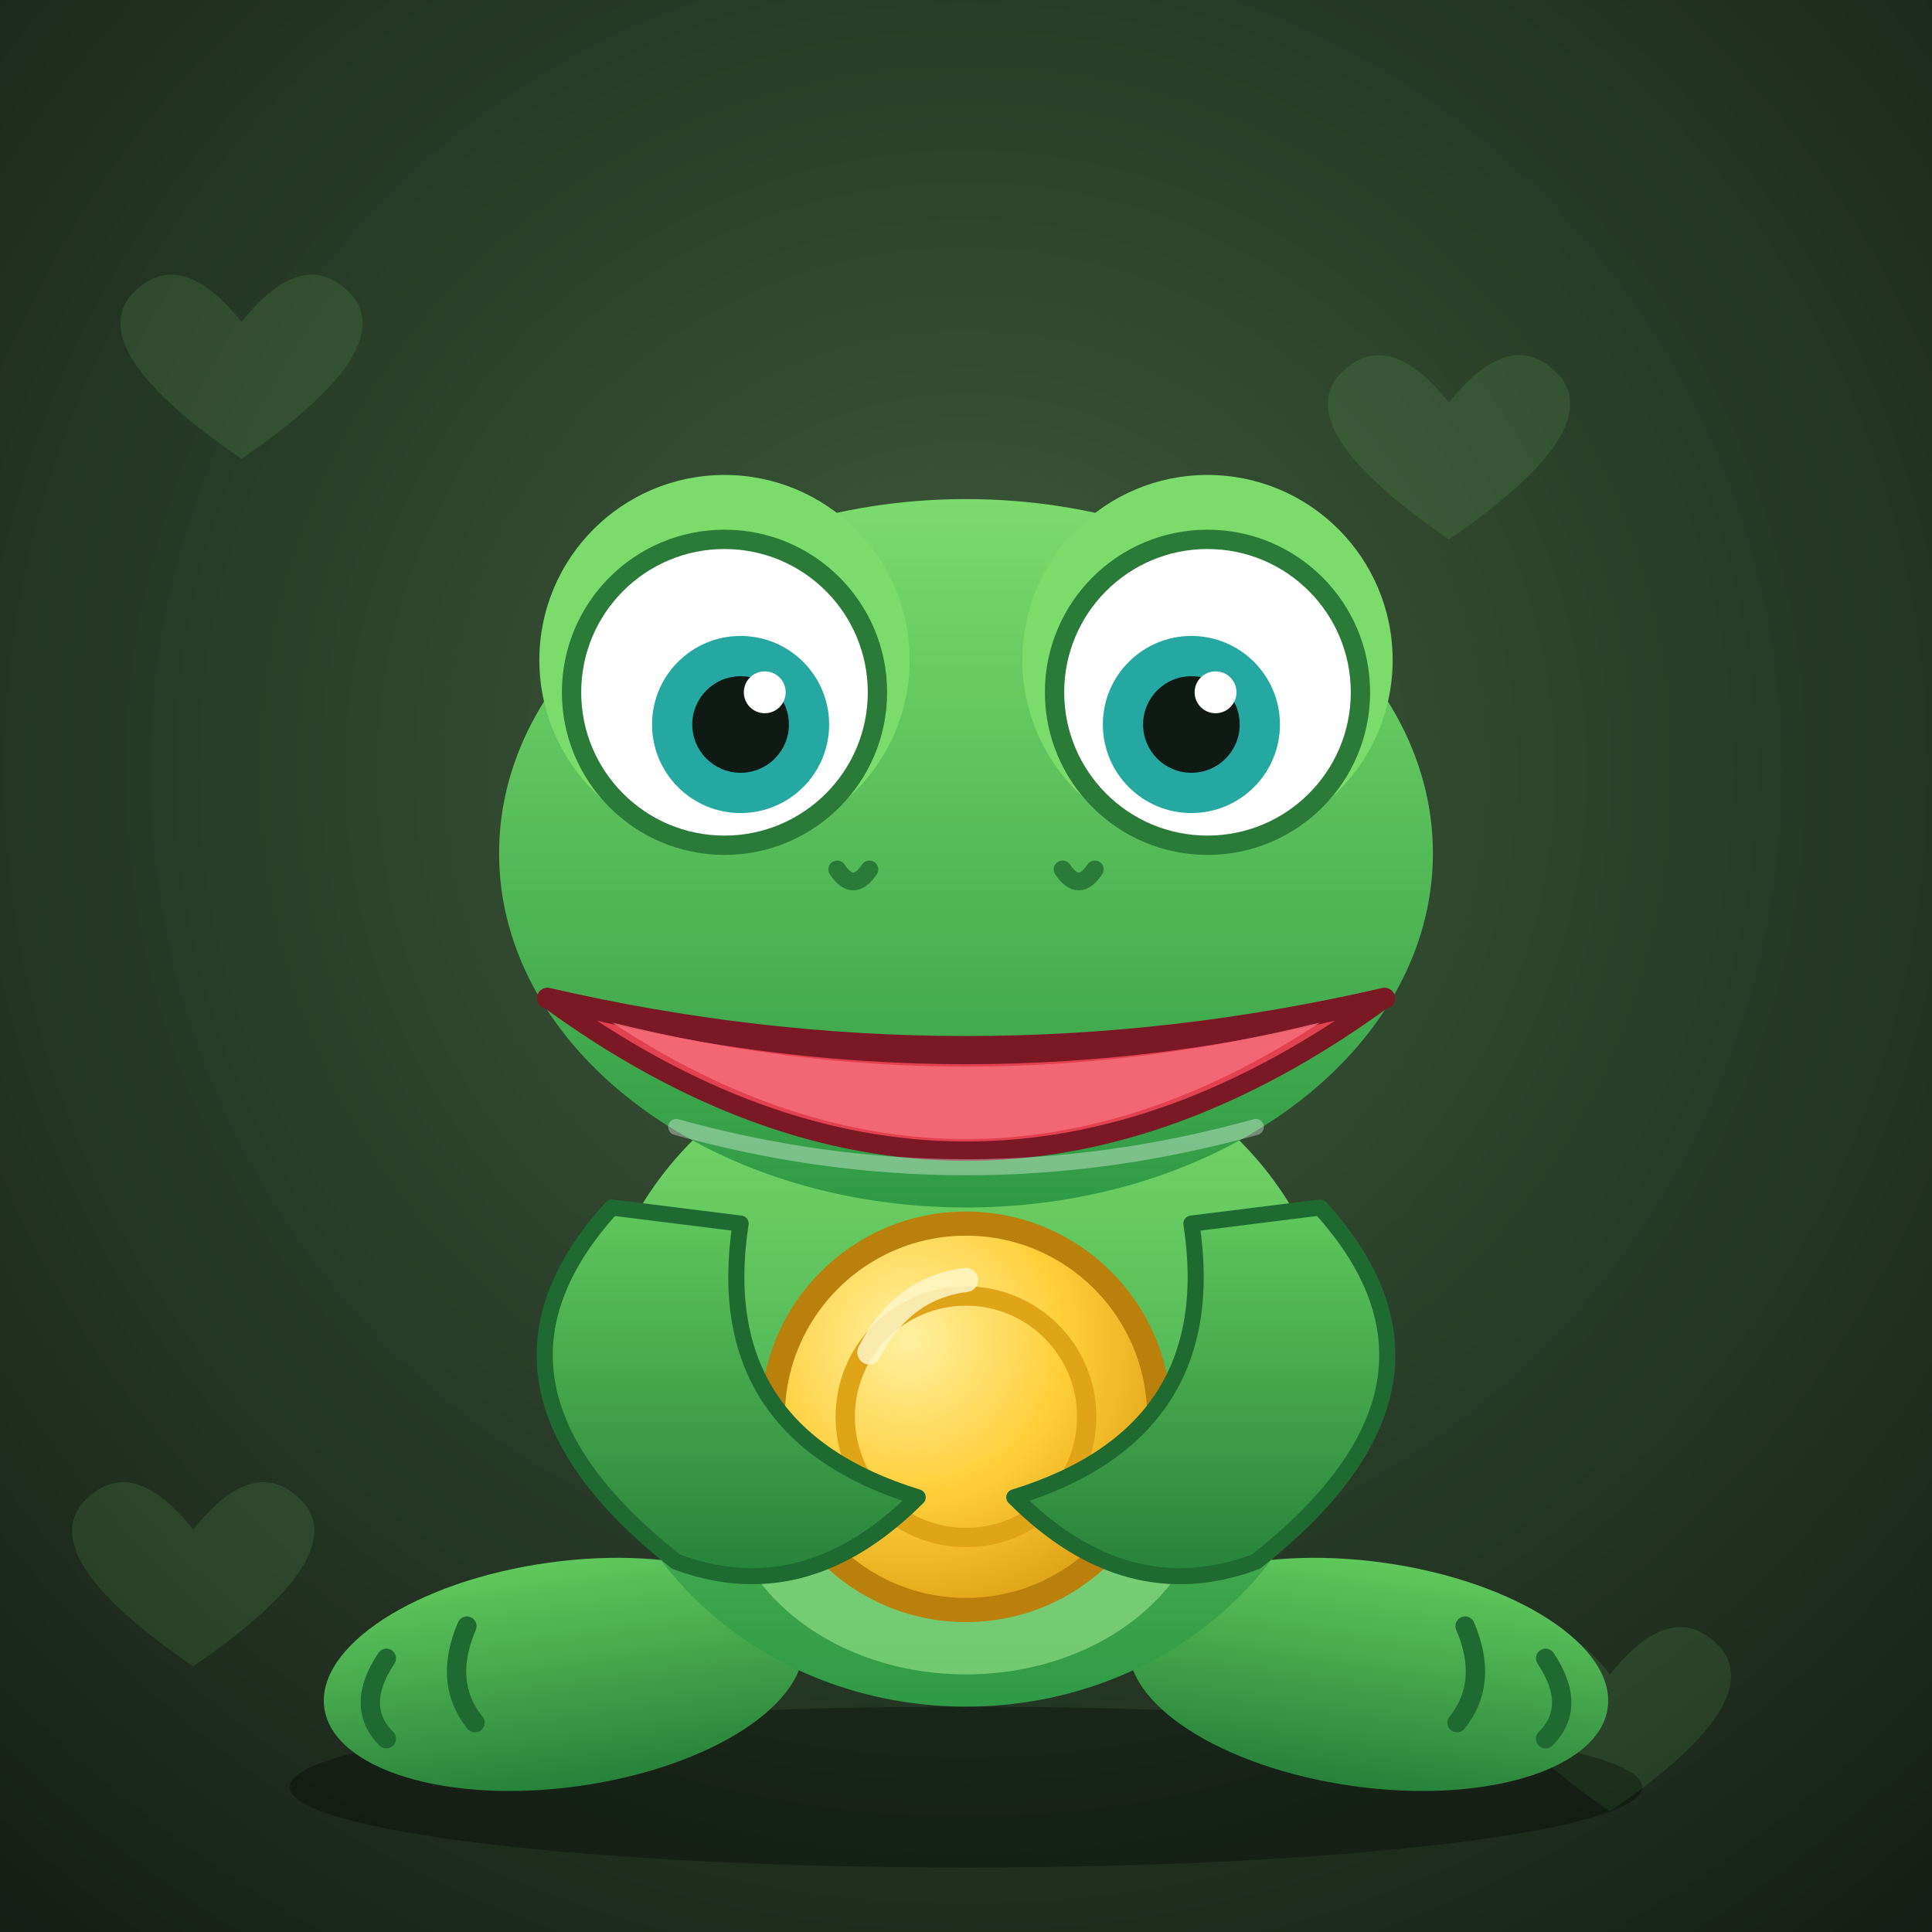
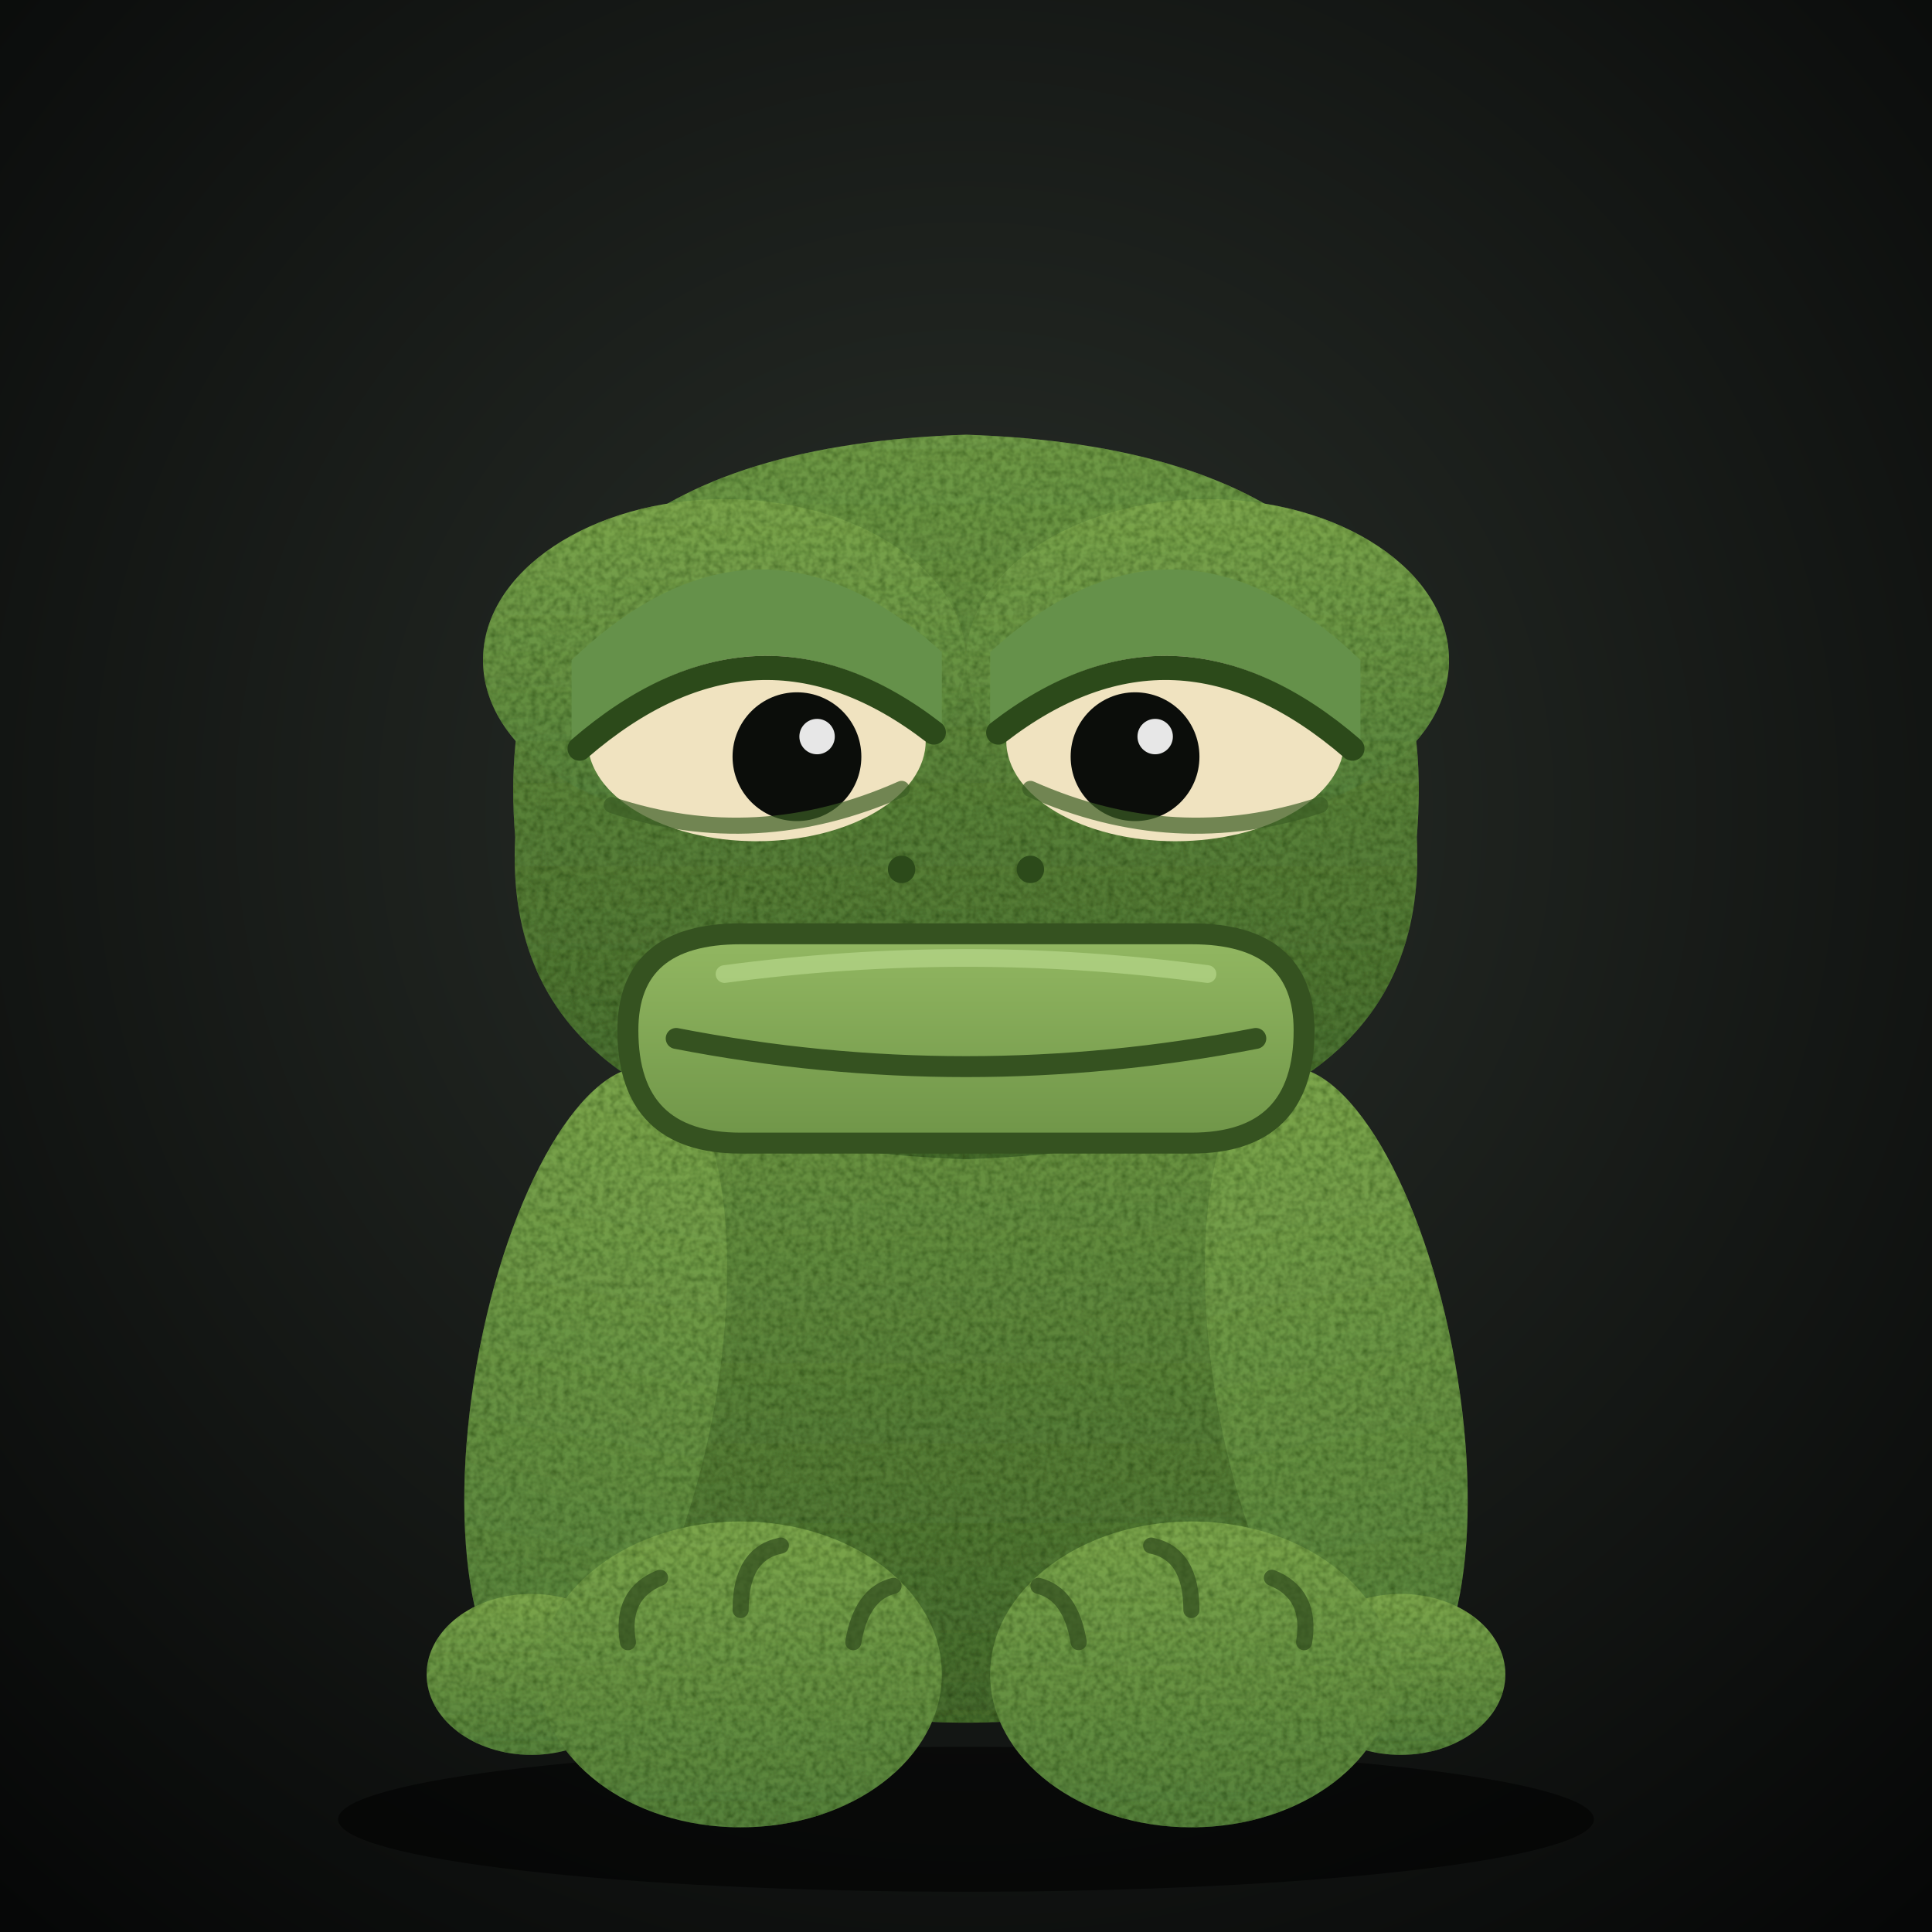
<svg xmlns="http://www.w3.org/2000/svg" viewBox="0 0 240 240">
-   <style>.bk{transform-box:fill-box;transform-origin:50% 50%;animation:bk 5s infinite}@keyframes bk{0%,92%,100%{transform:scaleY(1)}95%{transform:scaleY(.1)}}.coin{transform-box:fill-box;transform-origin:50% 50%;animation:co 2.8s ease-in-out infinite}@keyframes co{50%{transform:scaleX(.82)}}.puff{transform-box:fill-box;transform-origin:50% 100%;animation:pf 3s ease-in-out infinite}@keyframes pf{50%{transform:scale(1.03,1.05)}}.hd{transform-box:fill-box;transform-origin:50% 100%;animation:hd 4s ease-in-out infinite}@keyframes hd{50%{transform:rotate(2.5deg)}}</style>
+   <style>.bk{transform-box:fill-box;transform-origin:50% 60%;animation:bk 6s infinite}@keyframes bk{0%,93%,100%{transform:scaleY(1)}96%{transform:scaleY(.12)}}.lp{transform-box:fill-box;transform-origin:50% 50%;animation:lp 7s ease-in-out infinite}@keyframes lp{0%,60%,100%{transform:scaleY(1)}68%{transform:scaleY(1.18)}76%{transform:scaleY(1)}}</style>
  <defs>
-     <radialGradient id="bg" cx=".5" cy=".4" r=".8">
-       <stop offset="0" stop-color="#3d5c3a" />
-       <stop offset="1" stop-color="#141c15" />
+     <radialGradient id="bg" cx=".5" cy=".42" r=".75">
+       <stop offset="0" stop-color="#2a302a" />
+       <stop offset="1" stop-color="#060707" />
    </radialGradient>
    <linearGradient id="sk" x1="0" y1="0" x2="0" y2="1">
-       <stop offset="0" stop-color="#7bdc6c" />
-       <stop offset="1" stop-color="#2f9a45" />
+       <stop offset="0" stop-color="#6f9a46" />
+       <stop offset="1" stop-color="#456a2c" />
    </linearGradient>
-     <linearGradient id="sk2" x1="0" y1="0" x2="0" y2="1">
-       <stop offset="0" stop-color="#5fc85c" />
-       <stop offset="1" stop-color="#27823a" />
+     <linearGradient id="sl" x1="0" y1="0" x2="0" y2="1">
+       <stop offset="0" stop-color="#7ca64c" />
+       <stop offset="1" stop-color="#55803a" />
    </linearGradient>
-     <radialGradient id="co" cx=".35" cy=".3" r=".8">
-       <stop offset="0" stop-color="#fff0a0" />
-       <stop offset=".5" stop-color="#ffcf3a" />
-       <stop offset="1" stop-color="#d99a10" />
-     </radialGradient>
+     <linearGradient id="lip" x1="0" y1="0" x2="0" y2="1">
+       <stop offset="0" stop-color="#93b862" />
+       <stop offset="1" stop-color="#6f9548" />
+     </linearGradient>
+     <filter id="fz" x="0" y="0" width="100%" height="100%">
+       <feTurbulence type="fractalNoise" baseFrequency="1.2" numOctaves="2" seed="4" result="t" />
+       <feColorMatrix in="t" type="matrix" values="0 0 0 0 .1  0 0 0 0 .22  0 0 0 0 .05  0 0 0 1.1 -.35" result="a" />
+       <feComposite in="a" in2="SourceGraphic" operator="in" result="m" />
+       <feBlend in="m" in2="SourceGraphic" mode="multiply" />
+     </filter>
  </defs>
  <rect width="240" height="240" fill="url(#bg)" />
-   <g fill="#6fb864" opacity=".16">
-     <path id="h" d="M30 40 q-8 -10 -14 -3 q-5 7 14 20 q19 -13 14 -20 q-6 -7 -14 3z" />
-     <use href="#h" x="150" y="10" />
-     <use href="#h" x="86" y="150" />
-     <use href="#h" x="-6" y="150" />
-     <use href="#h" x="170" y="168" />
+   <ellipse cx="120" cy="226" rx="78" ry="9" fill="#000" opacity=".55" />
+   <g filter="url(#fz)">
+     <g class="bd">
+       <path d="M82 128 Q70 168 82 206 Q120 222 158 206 Q170 168 158 128 Z" fill="url(#sk)" />
+       <ellipse cx="74" cy="172" rx="15" ry="40" fill="url(#sl)" transform="rotate(10 74 172)" />
+       <ellipse cx="166" cy="172" rx="15" ry="40" fill="url(#sl)" transform="rotate(-10 166 172)" />
+       <ellipse cx="66" cy="208" rx="13" ry="10" fill="url(#sl)" />
+       <ellipse cx="174" cy="208" rx="13" ry="10" fill="url(#sl)" />
+       <ellipse cx="92" cy="208" rx="25" ry="19" fill="url(#sl)" />
+       <ellipse cx="148" cy="208" rx="25" ry="19" fill="url(#sl)" />
+     </g>
+     <g class="hd">
+       <path d="M64 104 Q60 56 120 54 Q180 56 176 104 Q178 142 120 144 Q62 142 64 104Z" fill="url(#sk)" />
+       <ellipse cx="90" cy="82" rx="30" ry="20" fill="url(#sl)" />
+       <ellipse cx="150" cy="82" rx="30" ry="20" fill="url(#sl)" />
+     </g>
  </g>
-   <ellipse cx="120" cy="222" rx="84" ry="10" fill="#000" opacity=".3" />
-   <ellipse cx="70" cy="208" rx="30" ry="14" fill="url(#sk2)" transform="rotate(-8 70 208)" />
-   <ellipse cx="170" cy="208" rx="30" ry="14" fill="url(#sk2)" transform="rotate(8 170 208)" />
-   <path d="M48 206 q-4 6 0 10 M58 202 q-3 7 1 12 M192 206 q4 6 0 10 M182 202 q3 7 -1 12" stroke="#1f6a30" stroke-width="2.4" fill="none" stroke-linecap="round" />
-   <g class="puff">
-     <ellipse cx="120" cy="170" rx="46" ry="42" fill="url(#sk)" />
-     <ellipse cx="120" cy="184" rx="30" ry="24" fill="#a6ec96" opacity=".55" />
-   </g>
-   <g class="coin">
-     <circle cx="120" cy="176" r="24" fill="url(#co)" stroke="#b9800c" stroke-width="3" />
-     <circle cx="120" cy="176" r="15" fill="none" stroke="#e0a418" stroke-width="2.4" />
-     <path d="M108 168 q4 -8 12 -9" stroke="#fff7c8" stroke-width="3" fill="none" stroke-linecap="round" opacity=".85" />
-   </g>
-   <path d="M76 150 q-20 22 8 44 q16 6 30 -8 q-26 -8 -22 -34z" fill="url(#sk2)" stroke="#1f6a30" stroke-width="2" stroke-linejoin="round" />
-   <path d="M164 150 q20 22 -8 44 q-16 6 -30 -8 q26 -8 22 -34z" fill="url(#sk2)" stroke="#1f6a30" stroke-width="2" stroke-linejoin="round" />
+   <path d="M78 204 q-1 -6 4 -8 M92 200 q0 -7 5 -8 M106 204 q1 -6 5 -7 M134 204 q-1 -6 -5 -7 M148 200 q0 -7 -5 -8 M162 204 q1 -6 -4 -8" stroke="#2f4a1c" stroke-width="2" fill="none" stroke-linecap="round" opacity=".7" />
  <g class="hd">
-     <ellipse cx="120" cy="106" rx="58" ry="44" fill="url(#sk)" />
-     <circle cx="90" cy="82" r="23" fill="#7bdc6c" />
-     <circle cx="150" cy="82" r="23" fill="#7bdc6c" />
    <g class="bk">
-       <circle cx="90" cy="86" r="19" fill="#fff" stroke="#2a7a38" stroke-width="2.4" />
-       <circle cx="150" cy="86" r="19" fill="#fff" stroke="#2a7a38" stroke-width="2.4" />
-       <circle cx="92" cy="90" r="11" fill="#25a8a2" />
-       <circle cx="148" cy="90" r="11" fill="#25a8a2" />
-       <circle cx="92" cy="90" r="6" fill="#0f1a14" />
-       <circle cx="148" cy="90" r="6" fill="#0f1a14" />
-       <circle cx="95" cy="86" r="2.6" fill="#fff" />
-       <circle cx="151" cy="86" r="2.6" fill="#fff" />
+       <ellipse cx="94" cy="92" rx="21" ry="12.5" fill="#f0e3c0" />
+       <ellipse cx="146" cy="92" rx="21" ry="12.5" fill="#f0e3c0" />
+       <circle cx="99" cy="94" r="8" fill="#0b0d0a" />
+       <circle cx="141" cy="94" r="8" fill="#0b0d0a" />
+       <circle cx="101.5" cy="91.5" r="2.2" fill="#fff" opacity=".9" />
+       <circle cx="143.5" cy="91.5" r="2.2" fill="#fff" opacity=".9" />
    </g>
-     <path d="M104 108 q2 3 4 0 M132 108 q2 3 4 0" stroke="#2a7a38" stroke-width="2.2" fill="none" stroke-linecap="round" />
-     <path d="M68 124 Q120 162 172 124 Q120 138 68 124Z" fill="#e2414f" stroke="#7a1824" stroke-width="2.4" stroke-linejoin="round" />
-     <path d="M76 127 Q120 156 164 127 Q120 138 76 127Z" fill="#f6717b" opacity=".8" />
-     <path d="M68 124 Q120 136 172 124" stroke="#7a1824" stroke-width="2.6" fill="none" stroke-linecap="round" />
-     <path d="M84 140 q36 10 72 0" stroke="#fff" stroke-width="2" fill="none" opacity=".35" stroke-linecap="round" />
+     <path d="M71 92 Q94 72 117 90 L117 81 Q94 60 71 82Z" fill="#65914a" />
+     <path d="M123 90 Q146 72 169 92 L169 82 Q146 60 123 81Z" fill="#65914a" />
+     <path d="M72 93 Q94 74 116 91 M124 91 Q146 74 168 93" stroke="#2c4a1a" stroke-width="3" fill="none" stroke-linecap="round" />
+     <path d="M76 100 q18 6 36 -2 M128 98 q18 8 36 2" stroke="#3b5d24" stroke-width="2" fill="none" stroke-linecap="round" opacity=".7" />
+     <g class="lp">
+       <path d="M78 128 Q78 116 92 116 H148 Q162 116 162 128 Q162 142 148 142 H92 Q78 142 78 128Z" fill="url(#lip)" stroke="#355220" stroke-width="2.6" />
+       <path d="M84 129 Q120 136 156 129" stroke="#355220" stroke-width="2.6" fill="none" stroke-linecap="round" />
+       <path d="M90 121 q30 -4 60 0" stroke="#b6d78a" stroke-width="2.2" fill="none" stroke-linecap="round" opacity=".7" />
+     </g>
+     <circle cx="112" cy="108" r="1.7" fill="#2c4a1a" />
+     <circle cx="128" cy="108" r="1.7" fill="#2c4a1a" />
  </g>
</svg>
